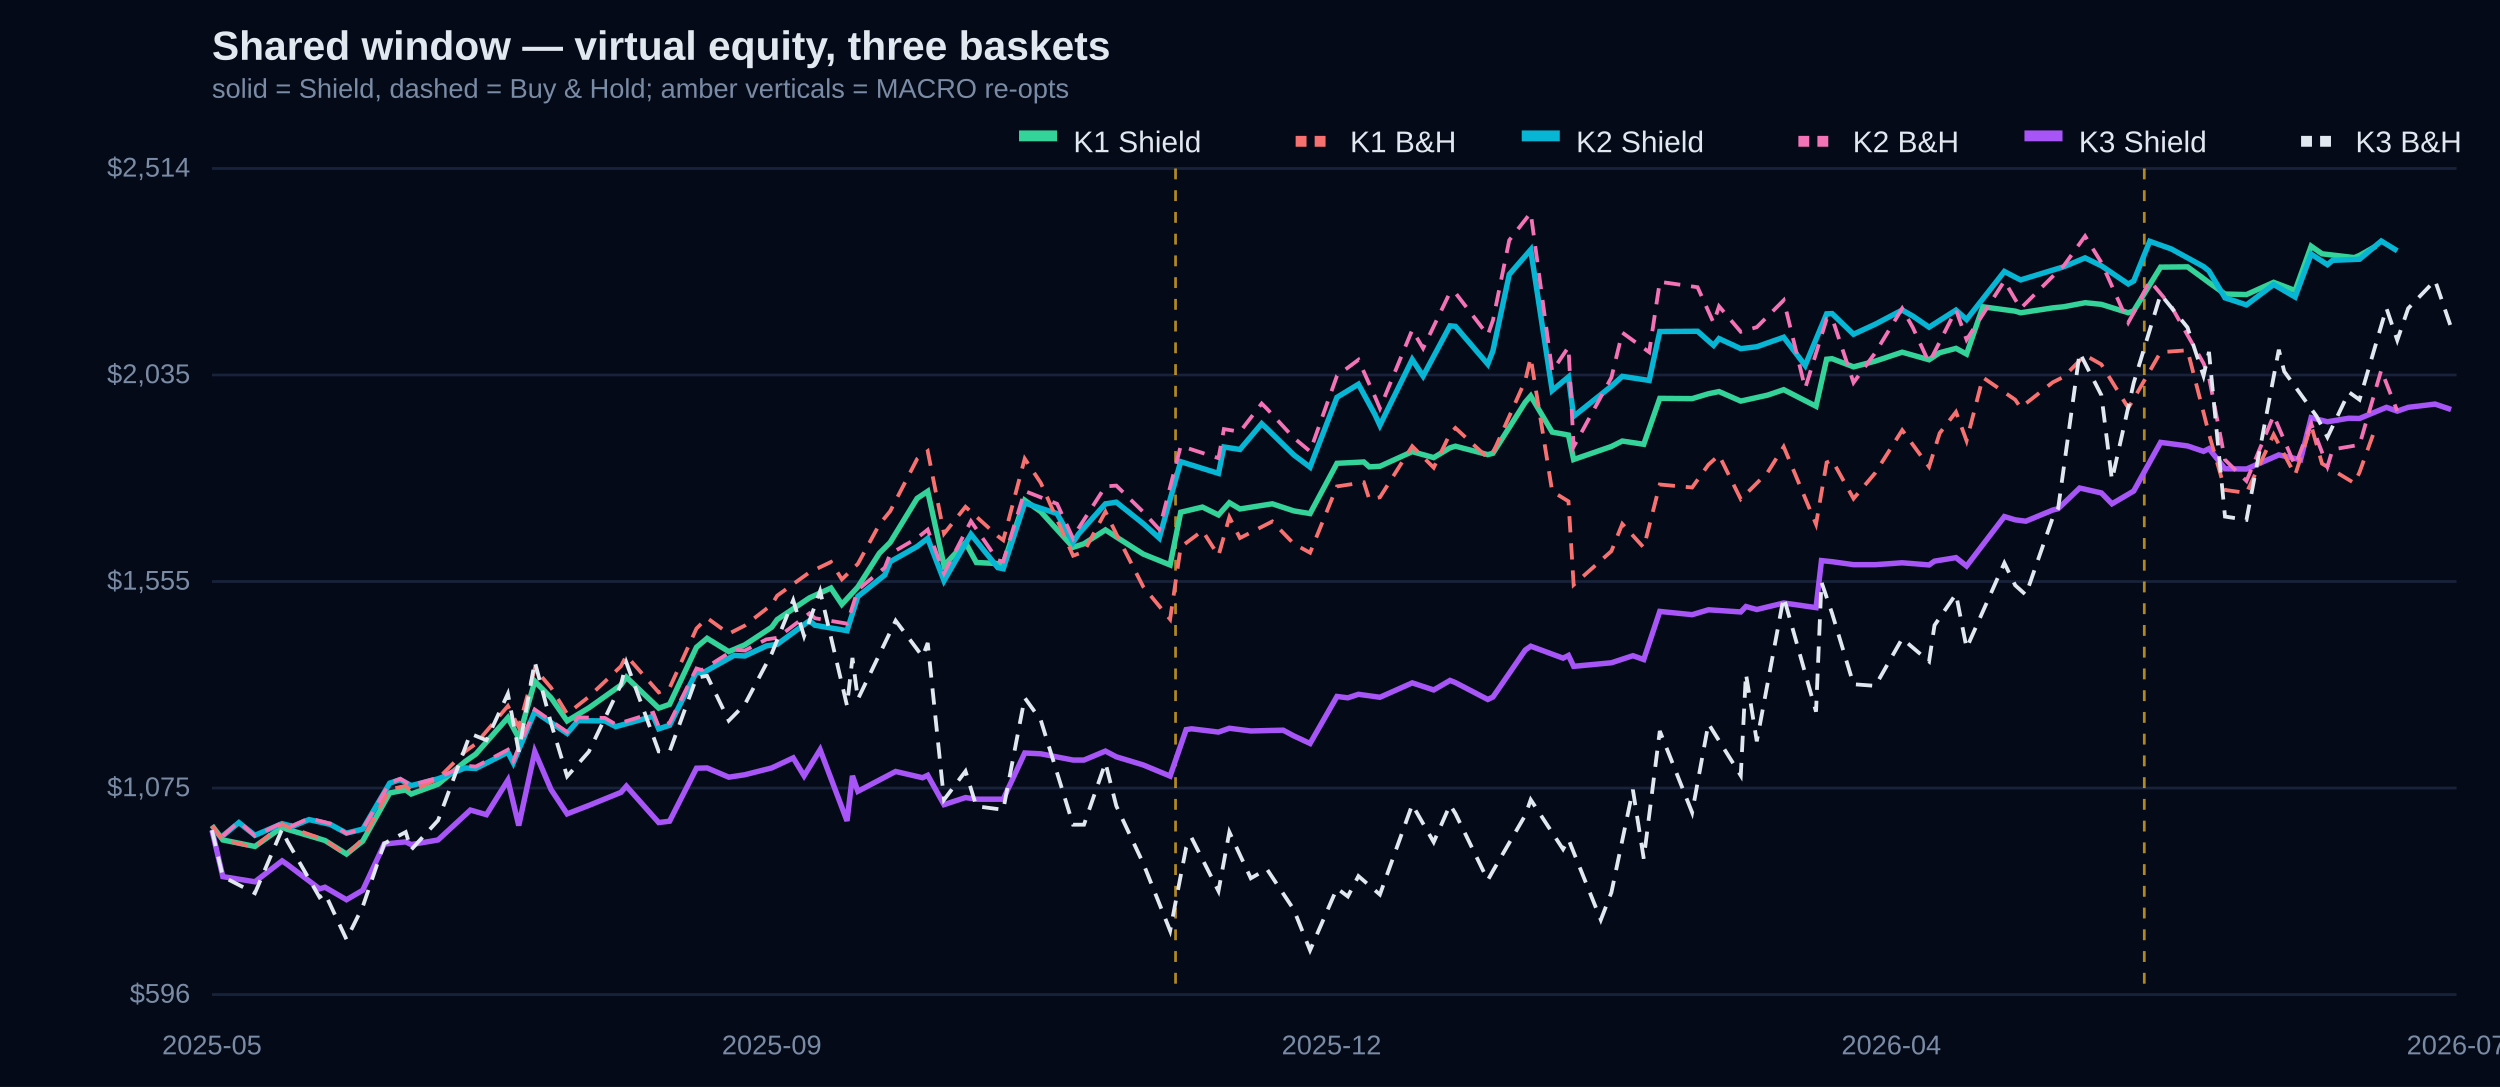
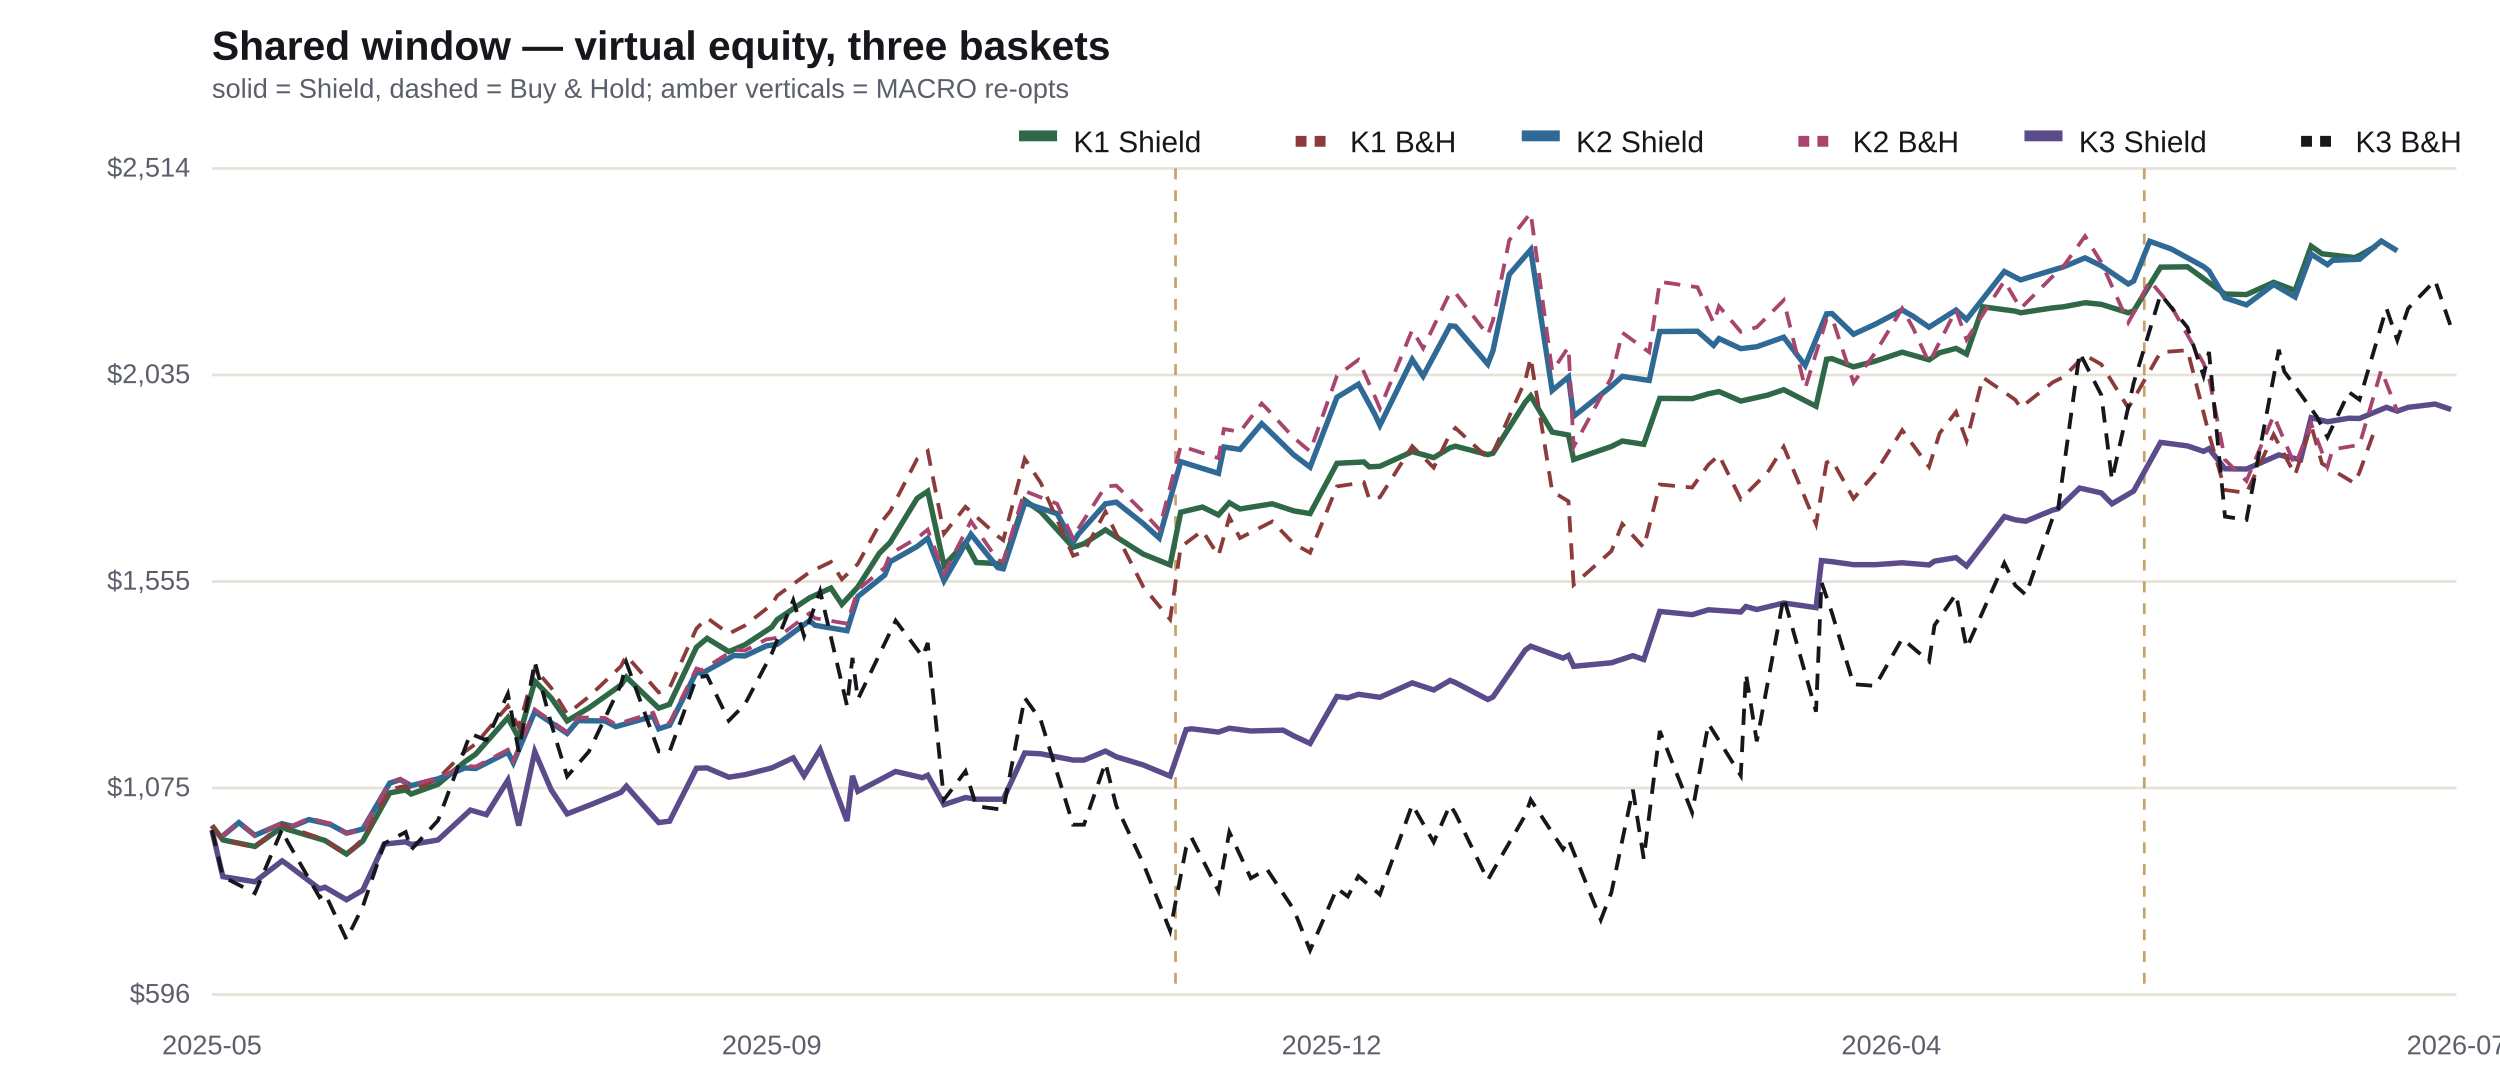
<svg xmlns="http://www.w3.org/2000/svg" width="920" height="400" viewBox="0 0 920 400" font-family="Plus Jakarta Sans,Segoe UI,Arial,sans-serif">
-   <rect width="920" height="400" fill="#050a18" />
-   <text x="78" y="22" fill="#e2e8f0" font-size="15" font-weight="700">Shared window — virtual equity, three baskets</text>
-   <text x="78" y="36" fill="#7a8ba5" font-size="10">solid = Shield, dashed = Buy &amp; Hold; amber verticals = MACRO re-opts</text>
-   <line x1="78" y1="366.0" x2="904" y2="366.0" stroke="#18223a" stroke-width="1" />
-   <text x="70" y="369.0" fill="#7a8ba5" font-size="10" text-anchor="end">$596</text>
-   <line x1="78" y1="290.0" x2="904" y2="290.0" stroke="#18223a" stroke-width="1" />
-   <text x="70" y="293.0" fill="#7a8ba5" font-size="10" text-anchor="end">$1,075</text>
-   <line x1="78" y1="214.0" x2="904" y2="214.0" stroke="#18223a" stroke-width="1" />
-   <text x="70" y="217.0" fill="#7a8ba5" font-size="10" text-anchor="end">$1,555</text>
-   <line x1="78" y1="138.0" x2="904" y2="138.0" stroke="#18223a" stroke-width="1" />
-   <text x="70" y="141.0" fill="#7a8ba5" font-size="10" text-anchor="end">$2,035</text>
-   <line x1="78" y1="62.0" x2="904" y2="62.0" stroke="#18223a" stroke-width="1" />
-   <text x="70" y="65.0" fill="#7a8ba5" font-size="10" text-anchor="end">$2,514</text>
-   <text x="78.0" y="388" fill="#7a8ba5" font-size="10" text-anchor="middle">2025-05</text>
-   <text x="284.0" y="388" fill="#7a8ba5" font-size="10" text-anchor="middle">2025-09</text>
-   <text x="490.0" y="388" fill="#7a8ba5" font-size="10" text-anchor="middle">2025-12</text>
-   <text x="696.0" y="388" fill="#7a8ba5" font-size="10" text-anchor="middle">2026-04</text>
-   <text x="904.0" y="388" fill="#7a8ba5" font-size="10" text-anchor="middle">2026-07</text>
-   <line x1="432.6" y1="62" x2="432.6" y2="366" stroke="#fbbf24" stroke-width="1" stroke-dasharray="4 4" opacity="0.7" />
-   <line x1="789.1" y1="62" x2="789.1" y2="366" stroke="#fbbf24" stroke-width="1" stroke-dasharray="4 4" opacity="0.7" />
-   <polyline points="78.0,303.8 82.0,309.1 93.8,311.5 103.8,304.4 105.7,305.2 117.6,308.7 119.6,309.3 127.5,314.3 133.5,309.5 143.4,291.8 149.3,290.7 151.3,292.2 161.2,288.6 171.1,280.3 175.1,277.5 186.9,264.1 190.9,271.6 196.8,250.7 202.8,256.8 208.7,265.3 216.7,260.5 228.5,252.1 230.5,249.2 242.4,260.6 246.4,259.2 256.3,238.2 260.2,234.9 268.2,239.8 274.1,237.3 284.0,230.8 286.0,228.0 297.9,220.0 305.8,216.4 309.8,222.4 315.7,216.0 323.6,203.6 327.6,199.6 337.5,183.4 341.4,180.8 347.4,208.1 355.3,199.7 359.3,207.0 369.2,207.5 377.1,184.1 383.0,188.3 394.9,201.4 398.9,200.1 406.8,195.0 410.8,197.6 420.7,203.9 430.6,207.9 434.5,188.5 442.5,186.6 448.4,189.5 452.4,185.0 456.3,187.3 468.2,185.4 476.1,188.0 482.1,189.0 492.0,170.5 501.9,170.0 503.9,171.8 507.8,171.6 519.7,166.2 527.6,168.4 533.6,164.8 535.6,164.2 547.5,167.3 549.4,166.8 561.3,148.0 563.3,145.7 571.2,159.0 577.2,160.1 579.1,169.1 593.0,164.3 597.0,162.3 604.9,163.5 610.8,146.6 622.7,146.7 628.7,144.9 632.6,144.1 640.6,147.6 650.5,145.4 656.4,143.4 668.3,149.5 672.2,132.2 674.2,132.0 682.1,135.0 690.1,132.9 700.0,129.6 709.9,132.4 713.8,129.8 719.8,128.2 723.7,130.3 729.7,112.9 741.6,114.5 743.6,115.1 755.4,113.3 759.4,112.9 767.3,111.4 773.3,112.0 783.2,115.1 785.2,114.4 795.1,98.3 805.0,98.2 810.9,102.5 812.9,104.0 818.8,108.2 826.7,108.4 836.7,103.9 844.6,106.9 850.5,90.6 854.5,93.4 866.4,94.8 868.3,94.0 874.3,90.6" fill="none" stroke="#34d399" stroke-width="2.0" />
-   <polyline points="82.0,307.6 87.9,302.7 93.8,307.4 103.8,303.1 107.7,304.1 113.7,301.6 121.6,303.4 127.5,306.6 133.5,305.1 143.4,288.2 147.3,286.9 151.3,289.1 161.2,286.6 171.1,282.6 175.1,282.8 186.9,276.8 188.9,280.7 196.8,261.9 208.7,269.9 212.7,265.2 222.6,265.3 226.6,267.4 240.4,263.6 242.4,268.2 246.4,266.9 256.3,247.3 258.3,247.8 270.1,241.2 274.1,241.4 282.0,237.7 286.0,237.1 297.9,228.4 299.9,230.1 311.7,232.1 315.7,219.5 325.6,211.6 327.6,206.7 337.5,201.1 341.4,198.1 347.4,213.7 357.3,196.6 367.2,208.9 369.2,209.3 377.1,185.1 389.0,189.0 394.9,199.6 396.9,196.5 406.8,185.4 410.8,184.8 420.7,192.7 426.6,198.0 434.5,169.9 448.4,174.2 450.4,164.5 456.3,165.4 464.3,155.9 466.2,157.7 476.1,167.4 482.1,171.9 492.0,146.2 499.9,141.4 505.9,152.4 507.8,156.5 519.7,132.3 523.7,138.4 533.6,119.9 535.6,120.1 547.5,134.0 549.4,129.1 555.4,101.0 563.3,91.9 571.2,143.7 577.2,138.7 579.1,153.2 593.0,142.1 597.0,138.5 606.9,140.0 610.8,122.0 624.7,121.9 630.6,127.1 632.6,124.6 640.6,128.3 646.5,127.6 656.4,124.1 664.3,134.5 672.2,115.5 674.2,115.4 682.1,123.0 690.1,119.3 700.0,114.1 703.9,116.3 709.9,120.4 719.8,114.1 723.7,117.6 737.6,99.9 741.6,102.0 743.6,103.0 755.4,99.4 759.4,98.2 767.3,94.9 773.3,97.8 783.2,104.5 785.2,103.4 791.1,88.8 799.0,91.6 810.9,98.1 812.9,99.7 818.8,109.6 826.7,112.2 836.7,104.7 844.6,109.3 850.5,93.5 856.5,97.4 858.4,95.8 868.3,95.4 876.3,88.7 882.2,92.3" fill="none" stroke="#06b6d4" stroke-width="2.0" />
-   <polyline points="78.0,305.5 82.0,322.6 93.8,324.5 103.8,316.8 105.7,318.1 117.6,327.1 119.6,326.5 127.5,331.1 133.5,327.6 141.4,310.6 149.3,309.8 151.3,310.8 161.2,309.1 173.1,298.1 179.0,299.8 186.9,287.1 190.9,303.8 196.8,276.6 202.8,290.6 208.7,299.5 216.7,296.4 228.5,291.6 230.5,289.3 242.4,302.7 246.4,302.2 256.3,282.7 260.2,282.6 268.2,286.0 274.1,285.1 284.0,282.6 291.9,278.9 295.9,285.5 301.8,275.9 311.7,302.1 313.7,285.5 315.7,291.2 329.6,283.9 339.5,286.2 341.4,285.3 347.4,296.1 355.3,293.5 359.3,294.1 369.2,294.1 377.1,277.1 383.0,277.4 394.9,279.7 398.9,279.7 406.8,276.4 410.8,278.5 420.7,281.5 430.6,285.6 436.5,268.5 438.5,268.2 448.4,269.4 452.4,268.0 460.3,269.0 472.2,268.7 476.1,270.8 482.1,273.6 492.0,256.3 496.0,256.8 499.9,255.5 507.8,256.6 519.7,251.3 527.6,253.9 533.6,250.4 535.6,251.2 547.5,257.4 549.4,256.5 561.3,239.2 563.3,237.8 575.2,242.2 577.2,241.2 579.1,245.2 593.0,243.9 600.9,241.3 604.9,242.7 610.8,225.0 622.7,226.2 628.7,224.4 640.6,225.2 642.5,223.2 646.5,224.3 656.4,221.9 668.3,223.6 670.3,206.3 674.2,206.7 682.1,207.8 690.1,207.8 700.0,207.1 709.9,207.9 711.9,206.5 719.8,205.2 723.7,208.3 737.6,190.1 741.6,191.3 745.5,191.8 755.4,187.7 757.4,187.2 765.3,179.6 773.3,181.4 777.2,185.4 785.2,180.7 795.1,162.8 805.0,164.1 810.9,166.1 812.9,165.1 818.8,172.5 826.7,172.6 838.6,167.4 846.6,169.2 850.5,153.7 856.5,155.2 864.4,153.9 868.3,154.0 878.2,149.9 882.2,151.3 886.2,149.9 896.1,148.7 902.0,150.7" fill="none" stroke="#a855f7" stroke-width="2.0" />
-   <polyline points="78.0,303.8 82.0,309.1 93.8,311.8 103.8,303.2 105.7,304.2 117.6,308.4 119.6,309.0 127.5,314.8 133.5,308.7 143.4,290.5 149.3,289.2 151.3,291.2 161.2,286.5 171.1,276.6 175.1,273.7 186.9,259.8 190.9,267.6 196.8,246.1 202.8,253.1 208.7,262.7 216.7,256.4 228.5,245.2 230.5,241.3 242.4,254.8 246.4,253.2 256.3,231.3 260.2,227.4 268.2,233.2 274.1,230.2 284.0,222.5 286.0,219.2 297.9,210.6 305.8,206.8 309.8,213.2 315.7,207.5 323.6,193.0 327.6,188.1 337.5,168.9 341.4,166.0 347.4,196.4 355.3,186.5 367.2,197.3 369.2,198.8 377.1,168.8 383.0,177.7 394.9,204.5 398.9,203.0 406.8,188.3 410.8,196.5 420.7,215.9 430.6,227.9 434.5,201.3 442.5,195.3 448.4,204.5 452.4,190.3 456.3,198.0 468.2,191.9 476.1,200.1 482.1,203.4 492.0,179.0 501.9,177.5 503.9,183.7 507.8,183.0 519.7,164.2 527.6,172.1 533.6,159.6 535.6,157.5 547.5,168.5 549.4,166.7 561.3,140.0 563.3,131.6 571.2,180.8 577.2,184.5 579.1,215.2 593.0,202.8 597.0,192.8 604.9,201.5 610.8,178.3 622.7,179.4 628.7,171.0 632.6,167.5 640.6,183.7 650.5,173.8 656.4,164.4 668.3,192.9 672.2,170.2 674.2,169.3 682.1,183.5 690.1,174.0 700.0,158.3 709.9,171.8 713.8,159.4 719.8,151.6 723.7,162.2 729.7,138.9 741.6,147.1 743.6,150.0 755.4,140.7 759.4,138.7 767.3,130.7 773.3,134.1 783.2,150.1 785.2,146.8 795.1,129.6 805.0,128.9 810.9,151.8 812.9,159.7 818.8,180.3 826.7,181.4 836.7,159.9 844.6,174.8 850.5,156.5 854.5,170.6 866.4,177.8 868.3,173.8 874.3,157.1" fill="none" stroke="#f87171" stroke-width="1.4" stroke-dasharray="6 4" />
-   <polyline points="82.0,307.6 87.9,302.4 93.8,307.6 103.8,302.8 107.7,303.9 113.7,301.1 121.6,303.1 127.5,306.7 133.5,305.1 143.4,288.1 147.3,286.6 151.3,289.0 161.2,286.2 171.1,281.8 175.1,282.1 186.9,275.9 188.9,280.0 196.8,261.1 208.7,269.4 212.7,264.0 222.6,264.2 226.6,266.6 240.4,262.3 242.4,267.5 246.4,266.0 256.3,246.0 258.3,246.6 270.1,239.1 274.1,239.4 282.0,235.3 286.0,234.7 297.9,225.7 299.9,227.5 311.7,229.5 315.7,217.0 325.6,208.9 327.6,203.8 337.5,198.0 341.4,194.9 347.4,211.0 357.3,191.8 367.2,206.2 369.2,206.6 377.1,180.7 389.0,185.4 394.9,198.2 396.9,194.4 406.8,179.0 410.8,178.7 420.7,188.4 426.6,194.8 434.5,164.1 448.4,168.6 450.4,157.9 456.3,158.9 464.3,148.5 466.2,150.4 476.1,161.1 482.1,166.1 492.0,138.3 499.9,132.4 505.9,145.8 507.8,150.3 519.7,121.4 523.7,128.2 533.6,107.6 535.6,107.8 547.5,123.3 549.4,117.9 555.4,88.4 563.3,78.3 571.2,136.6 577.2,127.7 579.1,164.4 593.0,138.9 597.0,122.4 606.9,129.6 610.8,103.7 624.7,105.7 630.6,118.8 632.6,112.7 640.6,122.1 646.5,120.4 656.4,110.5 664.3,142.9 672.2,117.4 674.2,117.0 682.1,140.8 690.1,129.8 700.0,113.5 703.9,120.5 709.9,133.5 719.8,114.0 723.7,125.0 737.6,103.4 741.6,110.2 743.6,113.5 755.4,101.7 759.4,97.9 767.3,86.9 773.3,96.6 783.2,118.7 785.2,115.1 791.1,103.3 799.0,112.7 810.9,133.7 812.9,138.8 818.8,169.2 826.7,177.0 836.7,152.9 844.6,171.4 850.5,155.9 856.5,171.7 858.4,165.4 868.3,163.7 876.3,136.2 882.2,151.3" fill="none" stroke="#f472b6" stroke-width="1.4" stroke-dasharray="6 4" />
-   <polyline points="78.0,305.5 82.0,322.6 93.8,328.7 103.8,305.2 105.7,309.5 117.6,330.2 119.6,328.8 127.5,345.7 133.5,333.6 141.4,310.4 149.3,306.2 151.3,312.7 161.2,301.9 173.1,270.0 179.0,272.4 186.9,255.3 190.9,276.6 196.8,243.5 202.8,266.2 208.7,285.7 216.7,276.6 228.5,252.0 230.5,243.8 242.4,276.5 246.4,276.6 256.3,249.4 260.2,248.7 268.2,265.2 274.1,259.2 284.0,240.5 291.9,220.9 295.9,234.1 301.8,217.5 311.7,259.7 313.7,242.1 315.7,257.3 329.6,228.4 339.5,241.6 341.4,236.6 347.4,294.3 355.3,283.8 359.3,296.7 369.2,298.0 377.1,256.8 383.0,265.0 394.9,303.5 398.9,303.5 406.8,280.7 410.8,296.6 420.7,317.7 430.6,342.5 436.5,311.9 438.5,308.3 448.4,327.9 452.4,306.2 460.3,323.2 466.2,319.8 476.1,334.7 482.1,349.7 492.0,326.9 496.0,329.9 499.9,322.4 507.8,329.2 519.7,296.1 527.6,309.9 533.6,296.2 535.6,299.4 547.5,323.9 549.4,320.5 561.3,300.0 563.3,294.3 575.2,312.5 577.2,308.9 589.1,338.5 593.0,328.4 600.9,290.6 604.9,316.0 610.8,269.0 622.7,299.0 628.7,266.3 640.6,285.4 642.5,247.9 646.5,272.8 656.4,219.7 668.3,261.9 670.3,214.2 674.2,225.7 682.1,251.8 690.1,252.4 700.0,235.0 709.9,243.4 711.9,230.1 719.8,218.6 723.7,238.5 737.6,207.2 741.6,215.4 745.5,218.9 755.4,190.5 757.4,187.1 765.3,129.8 773.3,145.4 777.2,176.6 785.2,140.9 795.1,108.3 805.0,120.5 810.9,138.3 812.9,129.5 818.8,190.1 826.7,191.3 838.6,128.7 840.6,136.7 852.5,153.2 856.5,160.9 864.4,144.3 868.3,147.1 878.2,113.4 882.2,125.2 886.2,113.5 896.1,103.2 902.0,120.5" fill="none" stroke="#e2e8f0" stroke-width="1.4" stroke-dasharray="6 4" />
-   <rect x="375.0" y="48" width="14" height="4" fill="#34d399" />
-   <text x="395.0" y="56" fill="#e2e8f0" font-size="11">K1 Shield</text>
-   <line x1="476.8" y1="52" x2="490.8" y2="52" stroke="#f87171" stroke-width="4" stroke-dasharray="4 3" />
-   <text x="496.8" y="56" fill="#e2e8f0" font-size="11">K1 B&amp;H</text>
-   <rect x="560.0" y="48" width="14" height="4" fill="#06b6d4" />
-   <text x="580.0" y="56" fill="#e2e8f0" font-size="11">K2 Shield</text>
-   <line x1="661.8" y1="52" x2="675.8" y2="52" stroke="#f472b6" stroke-width="4" stroke-dasharray="4 3" />
-   <text x="681.8" y="56" fill="#e2e8f0" font-size="11">K2 B&amp;H</text>
-   <rect x="745.0" y="48" width="14" height="4" fill="#a855f7" />
-   <text x="765.0" y="56" fill="#e2e8f0" font-size="11">K3 Shield</text>
-   <line x1="846.8" y1="52" x2="860.8" y2="52" stroke="#e2e8f0" stroke-width="4" stroke-dasharray="4 3" />
-   <text x="866.8" y="56" fill="#e2e8f0" font-size="11">K3 B&amp;H</text>
+   <rect width="920" height="400" fill="#FFFFFF" />
+   <text x="78" y="22" fill="#15171C" font-size="15" font-weight="700">Shared window — virtual equity, three baskets</text>
+   <text x="78" y="36" fill="#5B5F6B" font-size="10">solid = Shield, dashed = Buy &amp; Hold; amber verticals = MACRO re-opts</text>
+   <line x1="78" y1="366.0" x2="904" y2="366.0" stroke="#E6E2D8" stroke-width="1" />
+   <text x="70" y="369.0" fill="#5B5F6B" font-size="10" text-anchor="end">$596</text>
+   <line x1="78" y1="290.0" x2="904" y2="290.0" stroke="#E6E2D8" stroke-width="1" />
+   <text x="70" y="293.0" fill="#5B5F6B" font-size="10" text-anchor="end">$1,075</text>
+   <line x1="78" y1="214.0" x2="904" y2="214.0" stroke="#E6E2D8" stroke-width="1" />
+   <text x="70" y="217.0" fill="#5B5F6B" font-size="10" text-anchor="end">$1,555</text>
+   <line x1="78" y1="138.0" x2="904" y2="138.0" stroke="#E6E2D8" stroke-width="1" />
+   <text x="70" y="141.0" fill="#5B5F6B" font-size="10" text-anchor="end">$2,035</text>
+   <line x1="78" y1="62.0" x2="904" y2="62.0" stroke="#E6E2D8" stroke-width="1" />
+   <text x="70" y="65.0" fill="#5B5F6B" font-size="10" text-anchor="end">$2,514</text>
+   <text x="78.0" y="388" fill="#5B5F6B" font-size="10" text-anchor="middle">2025-05</text>
+   <text x="284.0" y="388" fill="#5B5F6B" font-size="10" text-anchor="middle">2025-09</text>
+   <text x="490.0" y="388" fill="#5B5F6B" font-size="10" text-anchor="middle">2025-12</text>
+   <text x="696.0" y="388" fill="#5B5F6B" font-size="10" text-anchor="middle">2026-04</text>
+   <text x="904.0" y="388" fill="#5B5F6B" font-size="10" text-anchor="middle">2026-07</text>
+   <line x1="432.6" y1="62" x2="432.6" y2="366" stroke="#B07A2A" stroke-width="1" stroke-dasharray="4 4" opacity="0.7" />
+   <line x1="789.1" y1="62" x2="789.1" y2="366" stroke="#B07A2A" stroke-width="1" stroke-dasharray="4 4" opacity="0.7" />
+   <polyline points="78.0,303.8 82.0,309.1 93.8,311.5 103.8,304.4 105.7,305.2 117.6,308.7 119.6,309.3 127.5,314.3 133.5,309.5 143.4,291.8 149.3,290.7 151.3,292.2 161.2,288.6 171.1,280.3 175.1,277.5 186.9,264.1 190.9,271.6 196.8,250.7 202.8,256.8 208.7,265.3 216.7,260.5 228.5,252.1 230.5,249.2 242.4,260.6 246.4,259.2 256.3,238.2 260.2,234.9 268.2,239.8 274.1,237.3 284.0,230.8 286.0,228.0 297.9,220.0 305.8,216.4 309.8,222.4 315.7,216.0 323.6,203.6 327.6,199.6 337.5,183.4 341.4,180.8 347.4,208.1 355.3,199.7 359.3,207.0 369.2,207.5 377.1,184.1 383.0,188.3 394.9,201.4 398.9,200.1 406.8,195.0 410.8,197.6 420.7,203.9 430.6,207.9 434.5,188.5 442.5,186.6 448.4,189.5 452.4,185.0 456.3,187.3 468.2,185.4 476.1,188.0 482.1,189.0 492.0,170.5 501.9,170.0 503.9,171.8 507.8,171.6 519.7,166.2 527.6,168.4 533.6,164.8 535.6,164.2 547.5,167.3 549.4,166.8 561.3,148.0 563.3,145.7 571.2,159.0 577.2,160.1 579.1,169.1 593.0,164.3 597.0,162.3 604.9,163.5 610.8,146.6 622.7,146.7 628.7,144.9 632.6,144.1 640.6,147.6 650.5,145.4 656.4,143.4 668.3,149.5 672.2,132.2 674.2,132.0 682.1,135.0 690.1,132.9 700.0,129.6 709.9,132.4 713.8,129.8 719.8,128.2 723.7,130.3 729.7,112.9 741.6,114.5 743.6,115.1 755.4,113.3 759.4,112.9 767.3,111.4 773.3,112.0 783.2,115.1 785.2,114.4 795.1,98.3 805.0,98.2 810.9,102.5 812.9,104.0 818.8,108.2 826.7,108.4 836.7,103.9 844.6,106.9 850.5,90.6 854.5,93.4 866.4,94.8 868.3,94.0 874.3,90.6" fill="none" stroke="#2F6846" stroke-width="2.0" />
+   <polyline points="82.0,307.6 87.9,302.7 93.8,307.4 103.8,303.1 107.7,304.1 113.7,301.6 121.6,303.4 127.5,306.6 133.5,305.1 143.4,288.2 147.3,286.9 151.3,289.1 161.2,286.6 171.1,282.6 175.1,282.8 186.9,276.8 188.9,280.7 196.8,261.9 208.7,269.9 212.7,265.2 222.6,265.3 226.6,267.4 240.4,263.6 242.4,268.2 246.4,266.9 256.3,247.3 258.3,247.8 270.1,241.2 274.1,241.4 282.0,237.7 286.0,237.1 297.9,228.4 299.9,230.1 311.7,232.1 315.7,219.5 325.6,211.6 327.6,206.7 337.5,201.1 341.4,198.1 347.4,213.7 357.3,196.6 367.2,208.9 369.2,209.3 377.1,185.1 389.0,189.0 394.9,199.6 396.9,196.5 406.8,185.4 410.8,184.8 420.7,192.7 426.6,198.0 434.5,169.9 448.4,174.2 450.4,164.5 456.3,165.4 464.3,155.9 466.2,157.7 476.1,167.4 482.1,171.9 492.0,146.2 499.9,141.4 505.9,152.4 507.8,156.5 519.7,132.3 523.7,138.4 533.6,119.9 535.6,120.1 547.5,134.0 549.4,129.1 555.4,101.0 563.3,91.9 571.2,143.7 577.2,138.7 579.1,153.2 593.0,142.1 597.0,138.5 606.9,140.0 610.8,122.0 624.7,121.9 630.6,127.1 632.6,124.6 640.6,128.3 646.5,127.6 656.4,124.1 664.3,134.5 672.2,115.5 674.2,115.4 682.1,123.0 690.1,119.3 700.0,114.1 703.9,116.3 709.9,120.4 719.8,114.1 723.7,117.6 737.6,99.9 741.6,102.0 743.6,103.0 755.4,99.4 759.4,98.2 767.3,94.9 773.3,97.8 783.2,104.5 785.2,103.4 791.1,88.8 799.0,91.6 810.9,98.1 812.9,99.7 818.8,109.6 826.7,112.2 836.7,104.7 844.6,109.3 850.5,93.5 856.5,97.4 858.4,95.8 868.3,95.4 876.3,88.7 882.2,92.3" fill="none" stroke="#2F6A96" stroke-width="2.0" />
+   <polyline points="78.0,305.5 82.0,322.6 93.8,324.5 103.8,316.8 105.7,318.1 117.6,327.1 119.6,326.5 127.5,331.1 133.5,327.6 141.4,310.6 149.3,309.8 151.3,310.8 161.2,309.1 173.1,298.1 179.0,299.8 186.9,287.1 190.9,303.8 196.8,276.6 202.8,290.6 208.7,299.5 216.7,296.4 228.5,291.6 230.5,289.3 242.4,302.7 246.4,302.2 256.3,282.7 260.2,282.6 268.2,286.0 274.1,285.1 284.0,282.6 291.9,278.9 295.9,285.5 301.8,275.9 311.7,302.1 313.7,285.5 315.7,291.2 329.6,283.9 339.5,286.2 341.4,285.3 347.4,296.1 355.3,293.5 359.3,294.1 369.2,294.1 377.1,277.1 383.0,277.4 394.9,279.7 398.9,279.7 406.8,276.4 410.8,278.5 420.7,281.5 430.6,285.6 436.5,268.5 438.5,268.2 448.4,269.4 452.4,268.0 460.3,269.0 472.2,268.7 476.1,270.8 482.1,273.6 492.0,256.3 496.0,256.8 499.9,255.5 507.8,256.6 519.7,251.3 527.6,253.9 533.6,250.4 535.6,251.2 547.5,257.4 549.4,256.5 561.3,239.2 563.3,237.8 575.2,242.2 577.2,241.2 579.1,245.2 593.0,243.9 600.9,241.3 604.9,242.7 610.8,225.0 622.7,226.2 628.7,224.4 640.6,225.2 642.5,223.2 646.5,224.3 656.4,221.9 668.3,223.6 670.3,206.3 674.2,206.7 682.1,207.8 690.1,207.8 700.0,207.1 709.9,207.9 711.9,206.5 719.8,205.2 723.7,208.3 737.6,190.1 741.6,191.3 745.5,191.8 755.4,187.7 757.4,187.2 765.3,179.6 773.3,181.4 777.2,185.4 785.2,180.7 795.1,162.8 805.0,164.1 810.9,166.1 812.9,165.1 818.8,172.5 826.7,172.6 838.6,167.4 846.6,169.2 850.5,153.7 856.5,155.2 864.4,153.9 868.3,154.0 878.2,149.9 882.2,151.3 886.2,149.9 896.1,148.7 902.0,150.7" fill="none" stroke="#5B4B8A" stroke-width="2.0" />
+   <polyline points="78.0,303.8 82.0,309.1 93.8,311.8 103.8,303.2 105.7,304.2 117.6,308.4 119.6,309.0 127.5,314.8 133.5,308.7 143.4,290.5 149.3,289.2 151.3,291.2 161.2,286.5 171.1,276.6 175.1,273.7 186.9,259.8 190.9,267.6 196.8,246.1 202.8,253.1 208.7,262.7 216.7,256.4 228.5,245.2 230.5,241.3 242.4,254.8 246.4,253.2 256.3,231.3 260.2,227.4 268.2,233.2 274.1,230.2 284.0,222.5 286.0,219.2 297.9,210.6 305.8,206.8 309.8,213.2 315.7,207.5 323.6,193.0 327.6,188.1 337.5,168.9 341.4,166.0 347.4,196.4 355.3,186.5 367.2,197.3 369.2,198.8 377.1,168.8 383.0,177.7 394.9,204.5 398.9,203.0 406.8,188.3 410.8,196.5 420.7,215.9 430.6,227.9 434.5,201.3 442.5,195.3 448.4,204.5 452.4,190.3 456.3,198.0 468.2,191.9 476.1,200.1 482.1,203.4 492.0,179.0 501.9,177.5 503.9,183.7 507.8,183.0 519.7,164.2 527.6,172.1 533.6,159.6 535.6,157.5 547.5,168.5 549.4,166.7 561.3,140.0 563.3,131.6 571.2,180.8 577.2,184.5 579.1,215.2 593.0,202.8 597.0,192.8 604.9,201.5 610.8,178.3 622.7,179.4 628.7,171.0 632.6,167.5 640.6,183.7 650.5,173.8 656.4,164.4 668.3,192.9 672.2,170.2 674.2,169.3 682.1,183.5 690.1,174.0 700.0,158.3 709.9,171.8 713.8,159.4 719.8,151.6 723.7,162.2 729.7,138.9 741.6,147.1 743.6,150.0 755.4,140.7 759.4,138.7 767.3,130.7 773.3,134.1 783.2,150.1 785.2,146.8 795.1,129.6 805.0,128.9 810.9,151.8 812.9,159.7 818.8,180.3 826.7,181.4 836.7,159.9 844.6,174.8 850.5,156.5 854.5,170.6 866.4,177.8 868.3,173.8 874.3,157.1" fill="none" stroke="#8C3B3B" stroke-width="1.4" stroke-dasharray="6 4" />
+   <polyline points="82.0,307.6 87.9,302.4 93.8,307.6 103.8,302.8 107.7,303.9 113.7,301.1 121.6,303.1 127.5,306.7 133.5,305.1 143.4,288.1 147.3,286.6 151.3,289.0 161.2,286.2 171.1,281.8 175.1,282.1 186.9,275.9 188.9,280.0 196.8,261.1 208.7,269.4 212.7,264.0 222.6,264.2 226.6,266.6 240.4,262.3 242.4,267.5 246.4,266.0 256.3,246.0 258.3,246.6 270.1,239.1 274.1,239.4 282.0,235.3 286.0,234.7 297.9,225.7 299.9,227.5 311.7,229.5 315.7,217.0 325.6,208.9 327.6,203.8 337.5,198.0 341.4,194.9 347.4,211.0 357.3,191.8 367.2,206.2 369.2,206.6 377.1,180.7 389.0,185.4 394.9,198.2 396.9,194.4 406.8,179.0 410.8,178.7 420.7,188.4 426.6,194.8 434.5,164.1 448.4,168.6 450.4,157.9 456.3,158.9 464.3,148.5 466.2,150.4 476.1,161.1 482.1,166.1 492.0,138.3 499.9,132.4 505.9,145.8 507.8,150.3 519.7,121.4 523.7,128.2 533.6,107.6 535.6,107.8 547.5,123.3 549.4,117.9 555.4,88.4 563.3,78.3 571.2,136.6 577.2,127.7 579.1,164.4 593.0,138.9 597.0,122.4 606.9,129.6 610.8,103.7 624.7,105.7 630.6,118.8 632.6,112.7 640.6,122.1 646.5,120.4 656.4,110.5 664.3,142.9 672.2,117.4 674.2,117.0 682.1,140.8 690.1,129.8 700.0,113.5 703.9,120.5 709.9,133.5 719.8,114.0 723.7,125.0 737.6,103.4 741.6,110.2 743.6,113.5 755.4,101.7 759.4,97.9 767.3,86.9 773.3,96.6 783.2,118.7 785.2,115.1 791.1,103.3 799.0,112.7 810.9,133.7 812.9,138.8 818.8,169.2 826.7,177.0 836.7,152.9 844.6,171.4 850.5,155.9 856.5,171.7 858.4,165.4 868.3,163.7 876.3,136.2 882.2,151.3" fill="none" stroke="#A8456E" stroke-width="1.4" stroke-dasharray="6 4" />
+   <polyline points="78.0,305.5 82.0,322.6 93.8,328.7 103.8,305.2 105.7,309.5 117.6,330.2 119.6,328.8 127.5,345.7 133.5,333.6 141.4,310.4 149.3,306.2 151.3,312.7 161.2,301.9 173.1,270.0 179.0,272.4 186.9,255.3 190.9,276.6 196.8,243.5 202.8,266.2 208.7,285.7 216.7,276.6 228.5,252.0 230.5,243.8 242.4,276.5 246.4,276.6 256.3,249.4 260.2,248.7 268.2,265.2 274.1,259.2 284.0,240.5 291.9,220.9 295.9,234.1 301.8,217.5 311.7,259.7 313.7,242.1 315.7,257.3 329.6,228.4 339.5,241.6 341.4,236.6 347.4,294.3 355.3,283.8 359.3,296.7 369.2,298.0 377.1,256.8 383.0,265.0 394.9,303.5 398.9,303.5 406.8,280.7 410.8,296.6 420.7,317.7 430.6,342.5 436.5,311.9 438.5,308.3 448.4,327.9 452.4,306.2 460.3,323.2 466.2,319.8 476.1,334.7 482.1,349.7 492.0,326.9 496.0,329.9 499.9,322.4 507.8,329.2 519.7,296.1 527.6,309.9 533.6,296.2 535.6,299.4 547.5,323.9 549.4,320.5 561.3,300.0 563.3,294.3 575.2,312.5 577.2,308.9 589.1,338.5 593.0,328.4 600.9,290.6 604.9,316.0 610.8,269.0 622.7,299.0 628.7,266.3 640.6,285.4 642.5,247.9 646.5,272.8 656.4,219.7 668.3,261.9 670.3,214.2 674.2,225.7 682.1,251.8 690.1,252.4 700.0,235.0 709.9,243.4 711.9,230.1 719.8,218.6 723.7,238.5 737.6,207.2 741.6,215.4 745.5,218.9 755.4,190.5 757.4,187.1 765.3,129.8 773.3,145.4 777.2,176.6 785.2,140.9 795.1,108.3 805.0,120.5 810.9,138.3 812.9,129.5 818.8,190.1 826.7,191.3 838.6,128.7 840.6,136.7 852.5,153.2 856.5,160.9 864.4,144.3 868.3,147.1 878.2,113.4 882.2,125.2 886.2,113.5 896.1,103.2 902.0,120.5" fill="none" stroke="#15171C" stroke-width="1.4" stroke-dasharray="6 4" />
+   <rect x="375.0" y="48" width="14" height="4" fill="#2F6846" />
+   <text x="395.0" y="56" fill="#15171C" font-size="11">K1 Shield</text>
+   <line x1="476.8" y1="52" x2="490.8" y2="52" stroke="#8C3B3B" stroke-width="4" stroke-dasharray="4 3" />
+   <text x="496.8" y="56" fill="#15171C" font-size="11">K1 B&amp;H</text>
+   <rect x="560.0" y="48" width="14" height="4" fill="#2F6A96" />
+   <text x="580.0" y="56" fill="#15171C" font-size="11">K2 Shield</text>
+   <line x1="661.8" y1="52" x2="675.8" y2="52" stroke="#A8456E" stroke-width="4" stroke-dasharray="4 3" />
+   <text x="681.8" y="56" fill="#15171C" font-size="11">K2 B&amp;H</text>
+   <rect x="745.0" y="48" width="14" height="4" fill="#5B4B8A" />
+   <text x="765.0" y="56" fill="#15171C" font-size="11">K3 Shield</text>
+   <line x1="846.8" y1="52" x2="860.8" y2="52" stroke="#15171C" stroke-width="4" stroke-dasharray="4 3" />
+   <text x="866.8" y="56" fill="#15171C" font-size="11">K3 B&amp;H</text>
</svg>
